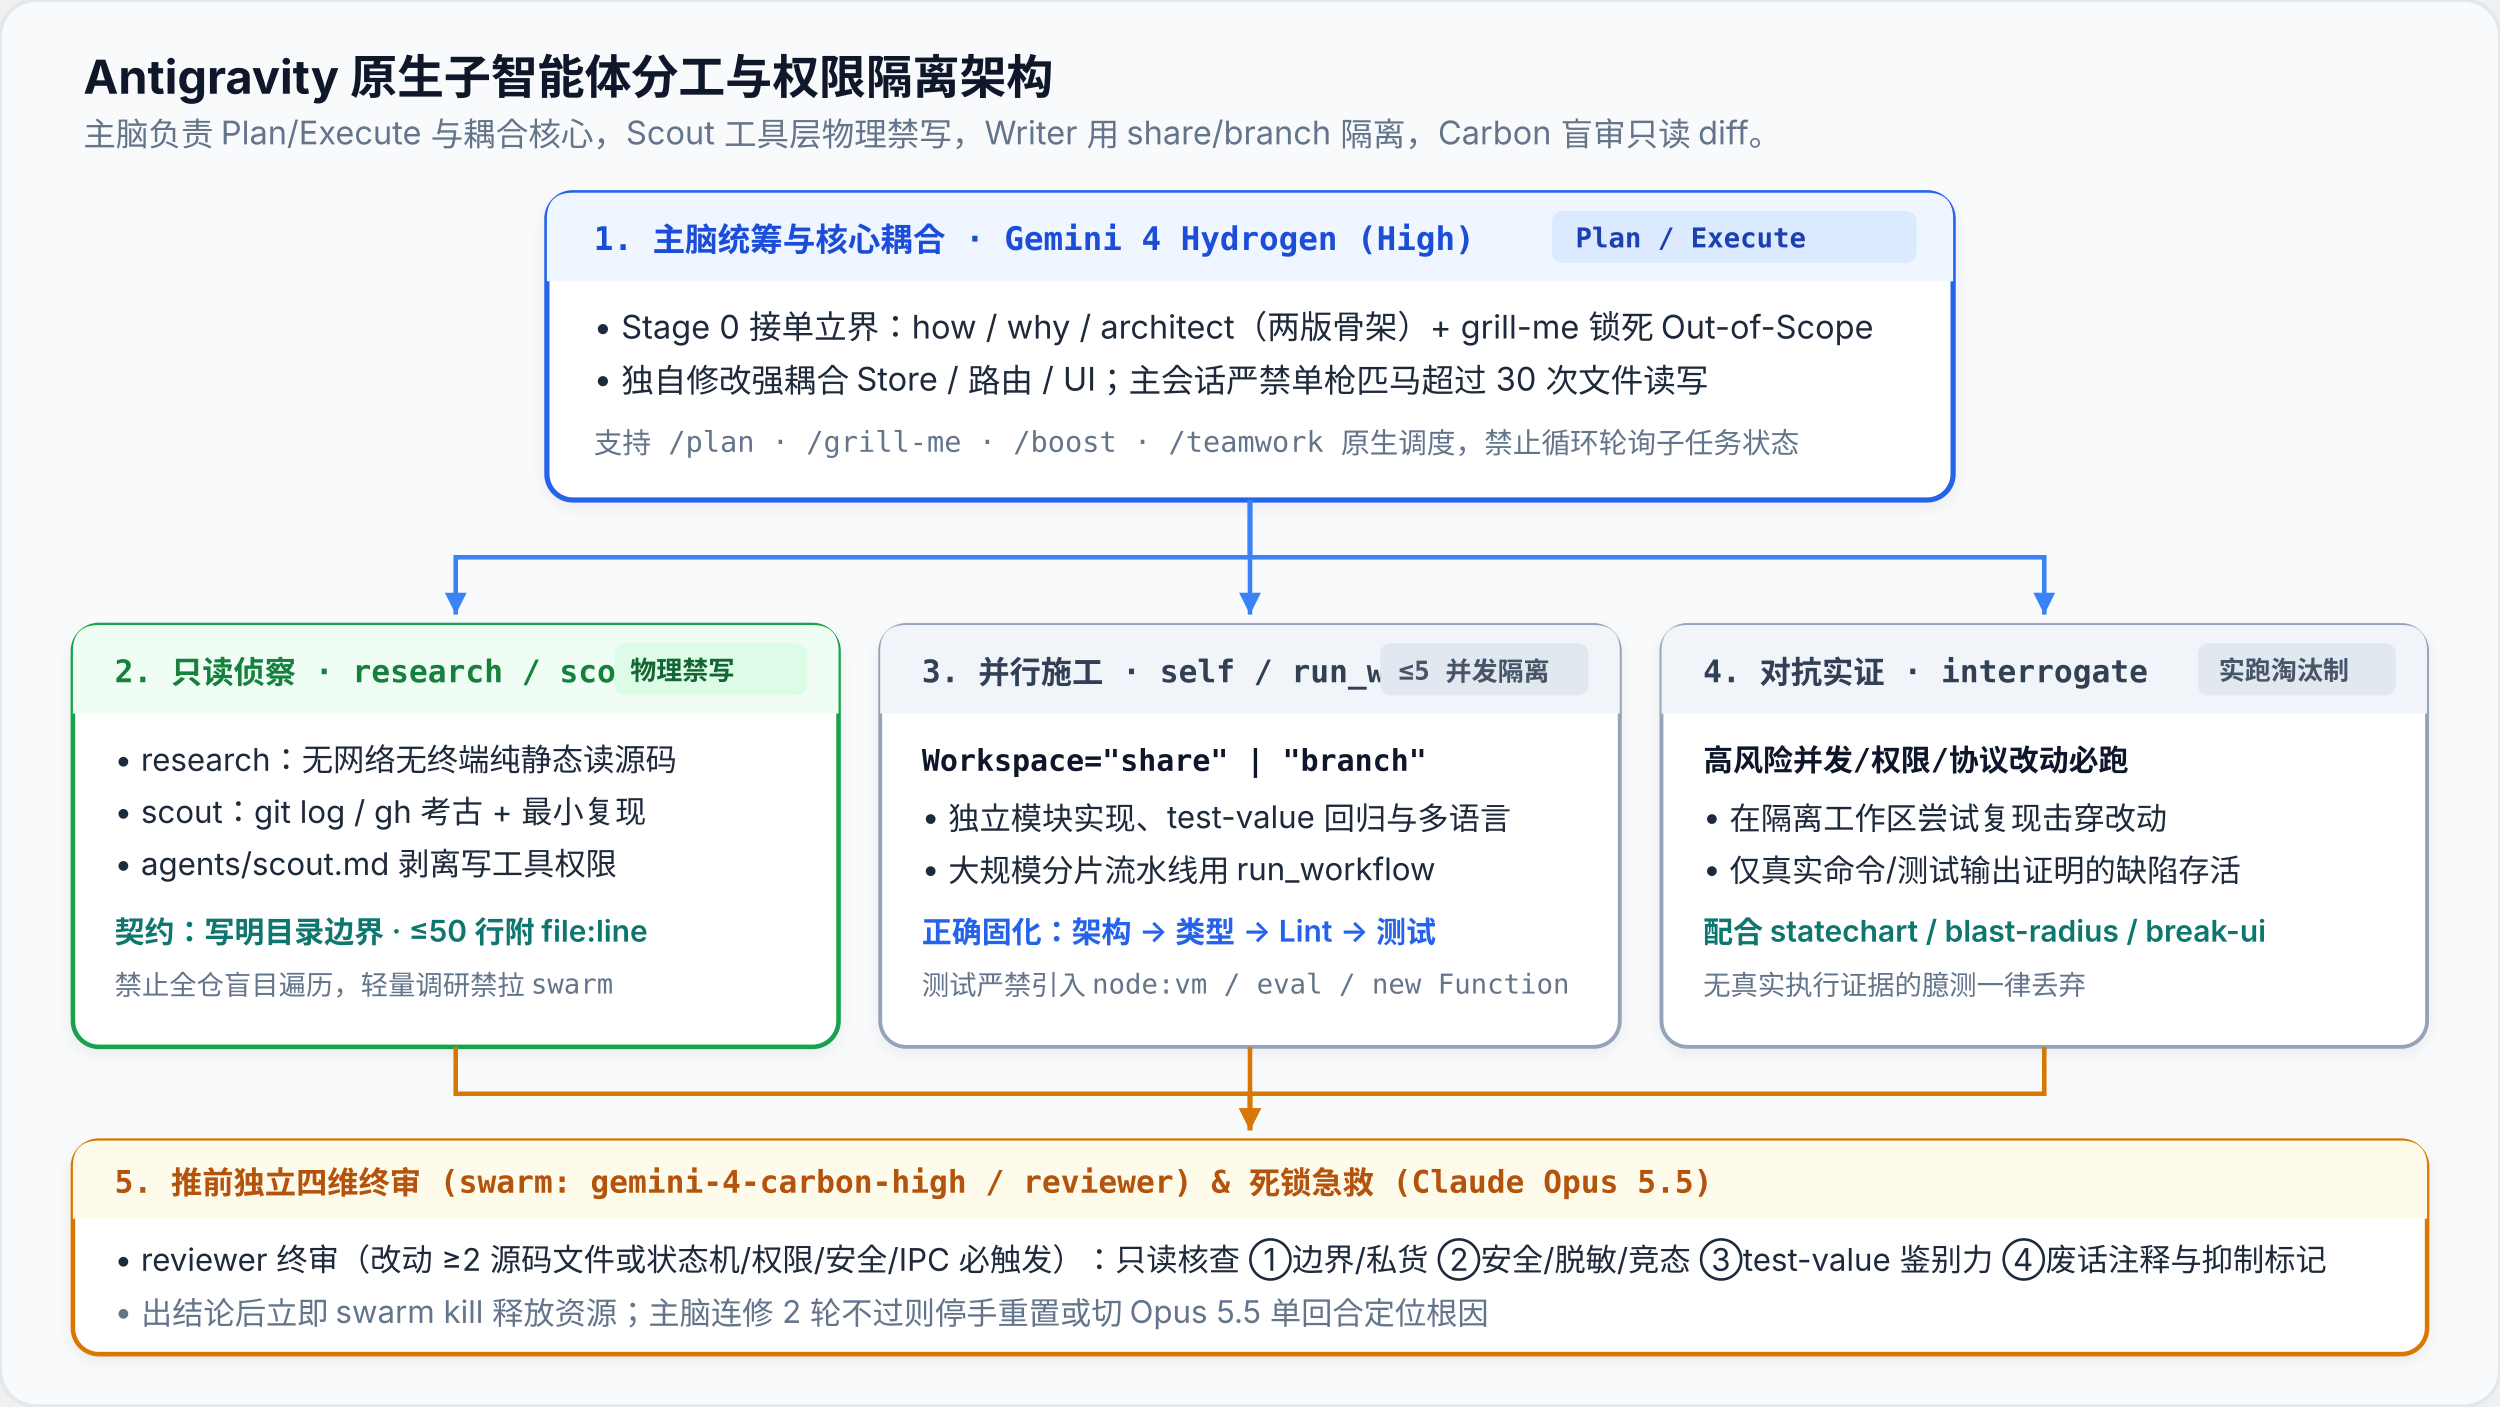
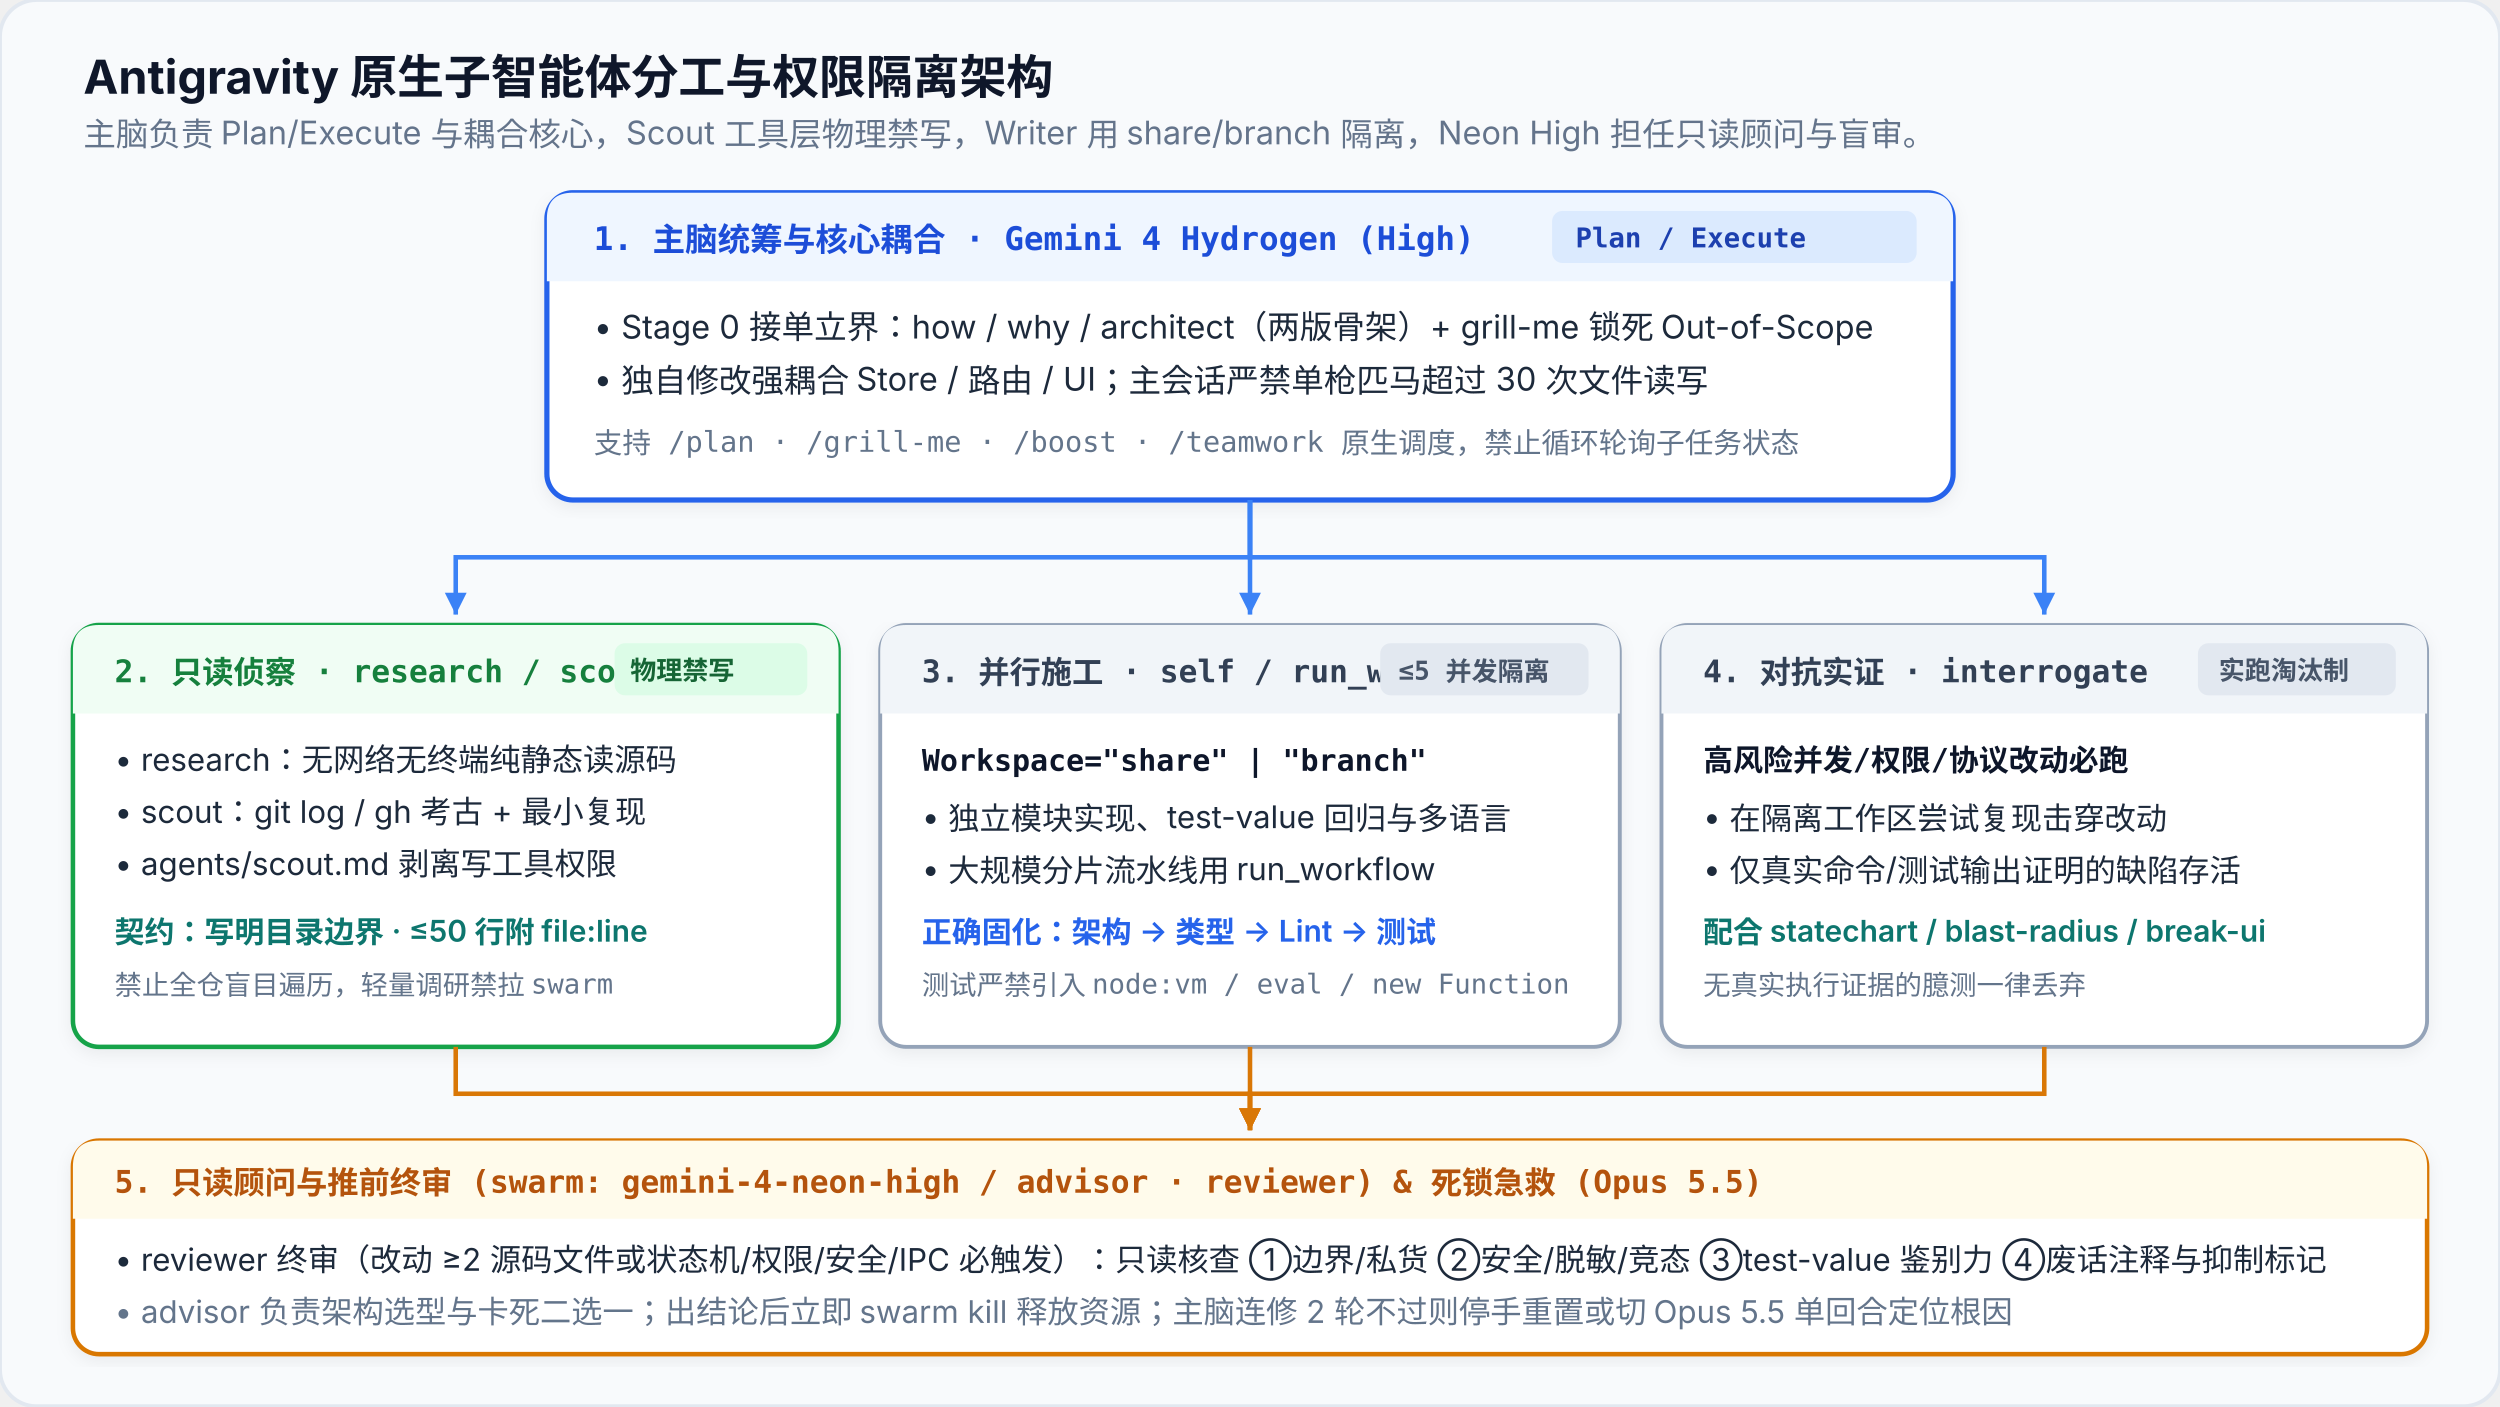
<svg xmlns="http://www.w3.org/2000/svg" viewBox="0 0 960 540" role="img" aria-labelledby="routing-title routing-desc">
  <defs>
    <marker id="arrowBlue" viewBox="0 0 10 10" refX="8" refY="5" markerWidth="6" markerHeight="6" orient="auto-start-reverse">
      <path d="M 0 1 L 8 5 L 0 9 z" fill="#3b82f6" />
    </marker>
    <marker id="arrowAmber" viewBox="0 0 10 10" refX="8" refY="5" markerWidth="6" markerHeight="6" orient="auto-start-reverse">
      <path d="M 0 1 L 8 5 L 0 9 z" fill="#d97706" />
    </marker>
    <filter id="shadow" x="-2%" y="-2%" width="104%" height="108%">
      <feDropShadow dx="0" dy="2" stdDeviation="3" flood-color="#0f172a" flood-opacity="0.06" />
    </filter>
  </defs>
  <rect width="960" height="540" rx="14" fill="#f8fafc" stroke="#e2e8f0" stroke-width="1.5" />
  <text x="32" y="36" font-family="-apple-system, BlinkMacSystemFont, 'Segoe UI', Inter, sans-serif" font-size="18" font-weight="700" fill="#0f172a">Antigravity 原生子智能体分工与权限隔离架构</text>
-   <text x="32" y="56" font-family="-apple-system, BlinkMacSystemFont, 'Segoe UI', Inter, sans-serif" font-size="12.5" fill="#64748b">主脑负责 Plan/Execute 与耦合核心，Scout 工具层物理禁写，Writer 用 share/branch 隔离，Carbon 盲审只读 diff。</text>
+   <text x="32" y="56" font-family="-apple-system, BlinkMacSystemFont, 'Segoe UI', Inter, sans-serif" font-size="12.5" fill="#64748b">主脑负责 Plan/Execute 与耦合核心，Scout 工具层物理禁写，Writer 用 share/branch 隔离，Neon High 担任只读顾问与盲审。</text>
  <g filter="url(#shadow)">
    <rect x="210" y="74" width="540" height="118" rx="10" fill="#ffffff" stroke="#2563eb" stroke-width="2" />
    <path d="M 210 84 Q 210 74 220 74 L 740 74 Q 750 74 750 84 L 750 108 L 210 108 Z" fill="#eff6ff" />
    <text x="228" y="96" font-family="SFMono-Regular, Consolas, monospace" font-size="12.5" font-weight="700" fill="#1d4ed8">1. 主脑统筹与核心耦合 · Gemini 4 Hydrogen (High)</text>
    <rect x="596" y="81" width="140" height="20" rx="4" fill="#dbeafe" />
    <text x="605" y="95" font-family="SFMono-Regular, Consolas, monospace" font-size="10.5" font-weight="600" fill="#1e40af">Plan / Execute</text>
    <text x="228" y="130" font-family="-apple-system, BlinkMacSystemFont, 'Segoe UI', sans-serif" font-size="12.5" fill="#1e293b">• Stage 0 接单立界：how / why / architect（两版骨架）+ grill-me 锁死 Out-of-Scope</text>
    <text x="228" y="150" font-family="-apple-system, BlinkMacSystemFont, 'Segoe UI', sans-serif" font-size="12.5" fill="#1e293b">• 独自修改强耦合 Store / 路由 / UI；主会话严禁单枪匹马超过 30 次文件读写</text>
    <text x="228" y="174" font-family="SFMono-Regular, Consolas, monospace" font-size="11" fill="#64748b">支持 /plan · /grill-me · /boost · /teamwork 原生调度，禁止循环轮询子任务状态</text>
  </g>
  <path d="M 480 192 L 480 214 L 175 214 L 175 236" fill="none" stroke="#3b82f6" stroke-width="1.75" marker-end="url(#arrowBlue)" />
  <path d="M 480 192 L 480 236" fill="none" stroke="#3b82f6" stroke-width="1.75" marker-end="url(#arrowBlue)" />
  <path d="M 480 192 L 480 214 L 785 214 L 785 236" fill="none" stroke="#3b82f6" stroke-width="1.75" marker-end="url(#arrowBlue)" />
  <g filter="url(#shadow)">
    <rect x="28" y="240" width="294" height="162" rx="10" fill="#ffffff" stroke="#16a34a" stroke-width="1.75" />
    <path d="M 28 250 Q 28 240 38 240 L 312 240 Q 322 240 322 250 L 322 274 L 28 274 Z" fill="#f0fdf4" />
    <text x="44" y="262" font-family="SFMono-Regular, Consolas, monospace" font-size="12" font-weight="700" fill="#15803d">2. 只读侦察 · research / scout</text>
    <rect x="236" y="247" width="74" height="20" rx="4" fill="#dcfce7" />
    <text x="242" y="261" font-family="SFMono-Regular, Consolas, monospace" font-size="10" font-weight="600" fill="#166534">物理禁写</text>
    <text x="44" y="296" font-family="-apple-system, BlinkMacSystemFont, 'Segoe UI', sans-serif" font-size="12" fill="#1e293b">• research：无网络无终端纯静态读源码</text>
    <text x="44" y="316" font-family="-apple-system, BlinkMacSystemFont, 'Segoe UI', sans-serif" font-size="12" fill="#1e293b">• scout：git log / gh 考古 + 最小复现</text>
    <text x="44" y="336" font-family="-apple-system, BlinkMacSystemFont, 'Segoe UI', sans-serif" font-size="12" fill="#1e293b">• agents/scout.md 剥离写工具权限</text>
    <text x="44" y="362" font-family="-apple-system, BlinkMacSystemFont, 'Segoe UI', sans-serif" font-size="11.5" font-weight="600" fill="#0f766e">契约：写明目录边界 · ≤50 行附 file:line</text>
    <text x="44" y="382" font-family="SFMono-Regular, Consolas, monospace" font-size="10.5" fill="#64748b">禁止全仓盲目遍历，轻量调研禁拉 swarm</text>
  </g>
  <g filter="url(#shadow)">
    <rect x="338" y="240" width="284" height="162" rx="10" fill="#ffffff" stroke="#94a3b8" stroke-width="1.5" />
    <path d="M 338 250 Q 338 240 348 240 L 612 240 Q 622 240 622 250 L 622 274 L 338 274 Z" fill="#f1f5f9" />
    <text x="354" y="262" font-family="SFMono-Regular, Consolas, monospace" font-size="12" font-weight="700" fill="#334155">3. 并行施工 · self / run_workflow</text>
    <rect x="530" y="247" width="80" height="20" rx="4" fill="#e2e8f0" />
    <text x="537" y="261" font-family="SFMono-Regular, Consolas, monospace" font-size="10" font-weight="600" fill="#475569">≤5 并发隔离</text>
    <text x="354" y="296" font-family="SFMono-Regular, Consolas, monospace" font-size="11.5" font-weight="600" fill="#0f172a">Workspace="share" | "branch"</text>
    <text x="354" y="318" font-family="-apple-system, BlinkMacSystemFont, 'Segoe UI', sans-serif" font-size="12" fill="#1e293b">• 独立模块实现、test-value 回归与多语言</text>
    <text x="354" y="338" font-family="-apple-system, BlinkMacSystemFont, 'Segoe UI', sans-serif" font-size="12" fill="#1e293b">• 大规模分片流水线用 run_workflow</text>
    <text x="354" y="362" font-family="-apple-system, BlinkMacSystemFont, 'Segoe UI', sans-serif" font-size="11.5" font-weight="600" fill="#2563eb">正确固化：架构 → 类型 → Lint → 测试</text>
    <text x="354" y="382" font-family="SFMono-Regular, Consolas, monospace" font-size="10.5" fill="#64748b">测试严禁引入 node:vm / eval / new Function</text>
  </g>
  <g filter="url(#shadow)">
    <rect x="638" y="240" width="294" height="162" rx="10" fill="#ffffff" stroke="#94a3b8" stroke-width="1.5" />
    <path d="M 638 250 Q 638 240 648 240 L 922 240 Q 932 240 932 250 L 932 274 L 638 274 Z" fill="#f1f5f9" />
    <text x="654" y="262" font-family="SFMono-Regular, Consolas, monospace" font-size="12" font-weight="700" fill="#334155">4. 对抗实证 · interrogate</text>
    <rect x="844" y="247" width="76" height="20" rx="4" fill="#e2e8f0" />
    <text x="852" y="261" font-family="SFMono-Regular, Consolas, monospace" font-size="10" font-weight="600" fill="#475569">实跑淘汰制</text>
    <text x="654" y="296" font-family="SFMono-Regular, Consolas, monospace" font-size="11.5" font-weight="600" fill="#0f172a">高风险并发/权限/协议改动必跑</text>
    <text x="654" y="318" font-family="-apple-system, BlinkMacSystemFont, 'Segoe UI', sans-serif" font-size="12" fill="#1e293b">• 在隔离工作区尝试复现击穿改动</text>
    <text x="654" y="338" font-family="-apple-system, BlinkMacSystemFont, 'Segoe UI', sans-serif" font-size="12" fill="#1e293b">• 仅真实命令/测试输出证明的缺陷存活</text>
    <text x="654" y="362" font-family="-apple-system, BlinkMacSystemFont, 'Segoe UI', sans-serif" font-size="11.5" font-weight="600" fill="#0f766e">配合 statechart / blast-radius / break-ui</text>
    <text x="654" y="382" font-family="SFMono-Regular, Consolas, monospace" font-size="10.5" fill="#64748b">无真实执行证据的臆测一律丢弃</text>
  </g>
  <path d="M 175 402 L 175 420 L 480 420 L 480 434" fill="none" stroke="#d97706" stroke-width="1.75" marker-end="url(#arrowAmber)" />
  <path d="M 480 402 L 480 434" fill="none" stroke="#d97706" stroke-width="1.75" marker-end="url(#arrowAmber)" />
  <path d="M 785 402 L 785 420 L 480 420 L 480 434" fill="none" stroke="#d97706" stroke-width="1.75" marker-end="url(#arrowAmber)" />
  <g filter="url(#shadow)">
    <rect x="28" y="438" width="904" height="82" rx="10" fill="#ffffff" stroke="#d97706" stroke-width="1.75" />
    <path d="M 28 448 Q 28 438 38 438 L 922 438 Q 932 438 932 448 L 932 468 L 28 468 Z" fill="#fffbeb" />
-     <text x="44" y="458" font-family="SFMono-Regular, Consolas, monospace" font-size="12" font-weight="700" fill="#b45309">5. 推前独立四维终审 (swarm: gemini-4-carbon-high / reviewer)  &amp;  死锁急救 (Claude Opus 5.5)</text>
+     <text x="44" y="458" font-family="SFMono-Regular, Consolas, monospace" font-size="12" font-weight="700" fill="#b45309">5. 只读顾问与推前终审 (swarm: gemini-4-neon-high / advisor · reviewer)  &amp;  死锁急救 (Opus 5.5)</text>
    <text x="44" y="488" font-family="-apple-system, BlinkMacSystemFont, 'Segoe UI', sans-serif" font-size="12" fill="#1e293b">• reviewer 终审（改动 ≥2 源码文件或状态机/权限/安全/IPC 必触发）：只读核查 ①边界/私货 ②安全/脱敏/竞态 ③test-value 鉴别力 ④废话注释与抑制标记</text>
-     <text x="44" y="508" font-family="-apple-system, BlinkMacSystemFont, 'Segoe UI', sans-serif" font-size="12" fill="#64748b">• 出结论后立即 swarm kill 释放资源；主脑连修 2 轮不过则停手重置或切 Opus 5.5 单回合定位根因</text>
+     <text x="44" y="508" font-family="-apple-system, BlinkMacSystemFont, 'Segoe UI', sans-serif" font-size="12" fill="#64748b">• advisor 负责架构选型与卡死二选一；出结论后立即 swarm kill 释放资源；主脑连修 2 轮不过则停手重置或切 Opus 5.5 单回合定位根因</text>
  </g>
</svg>
